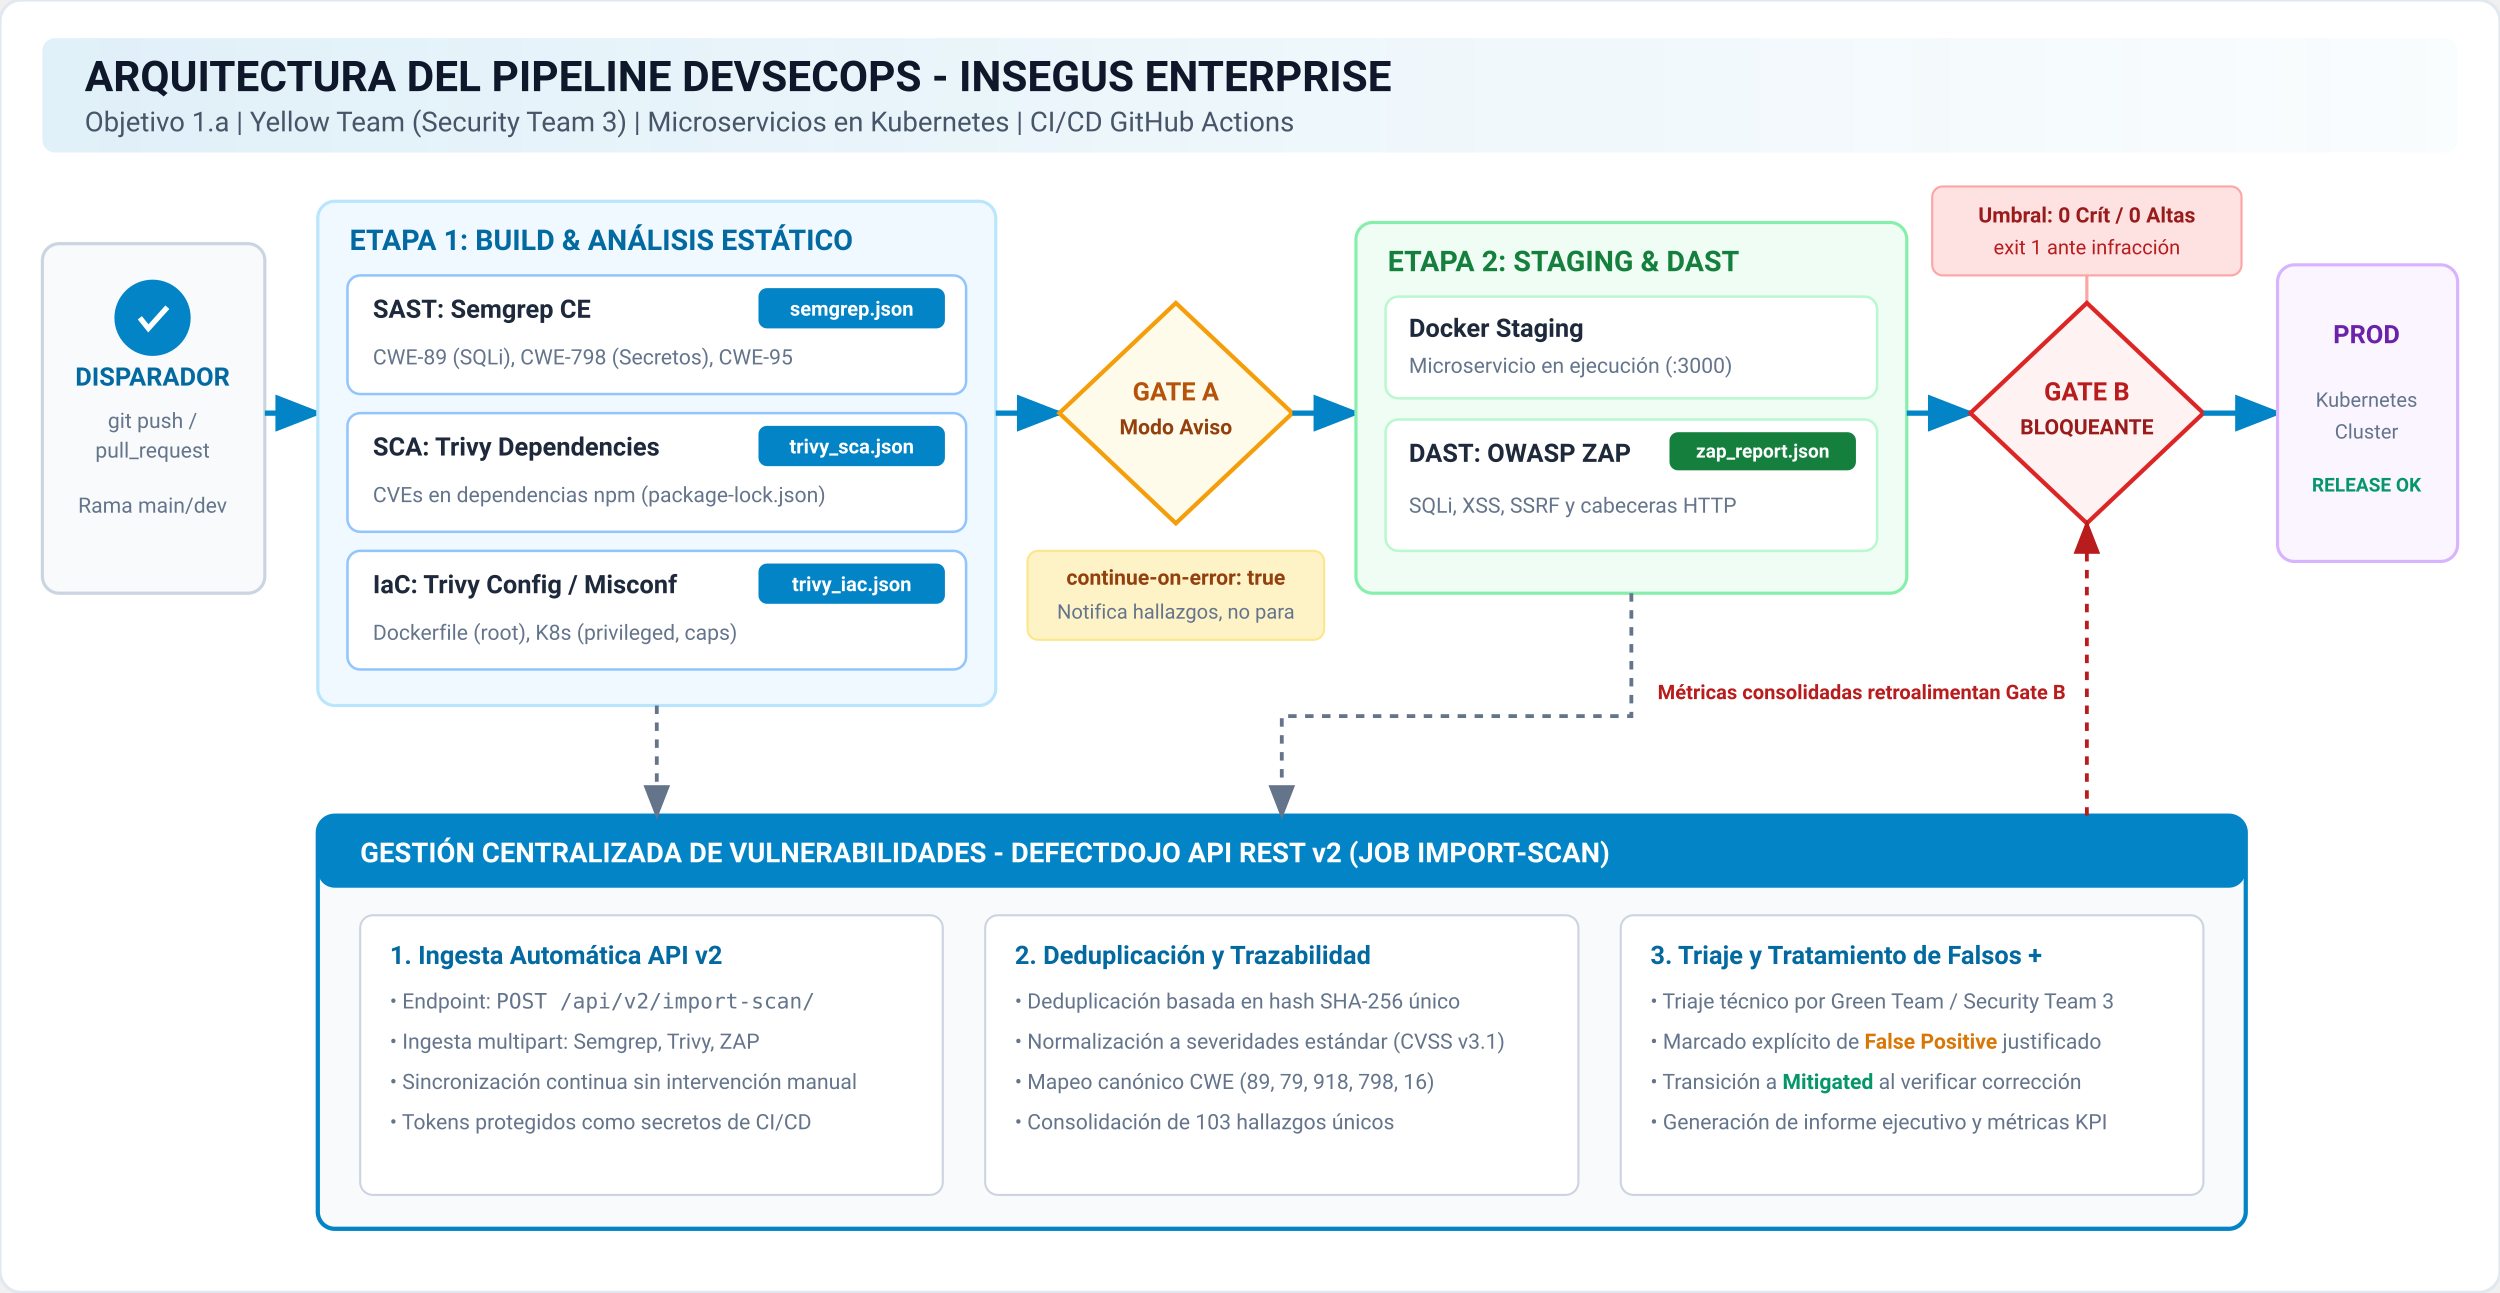
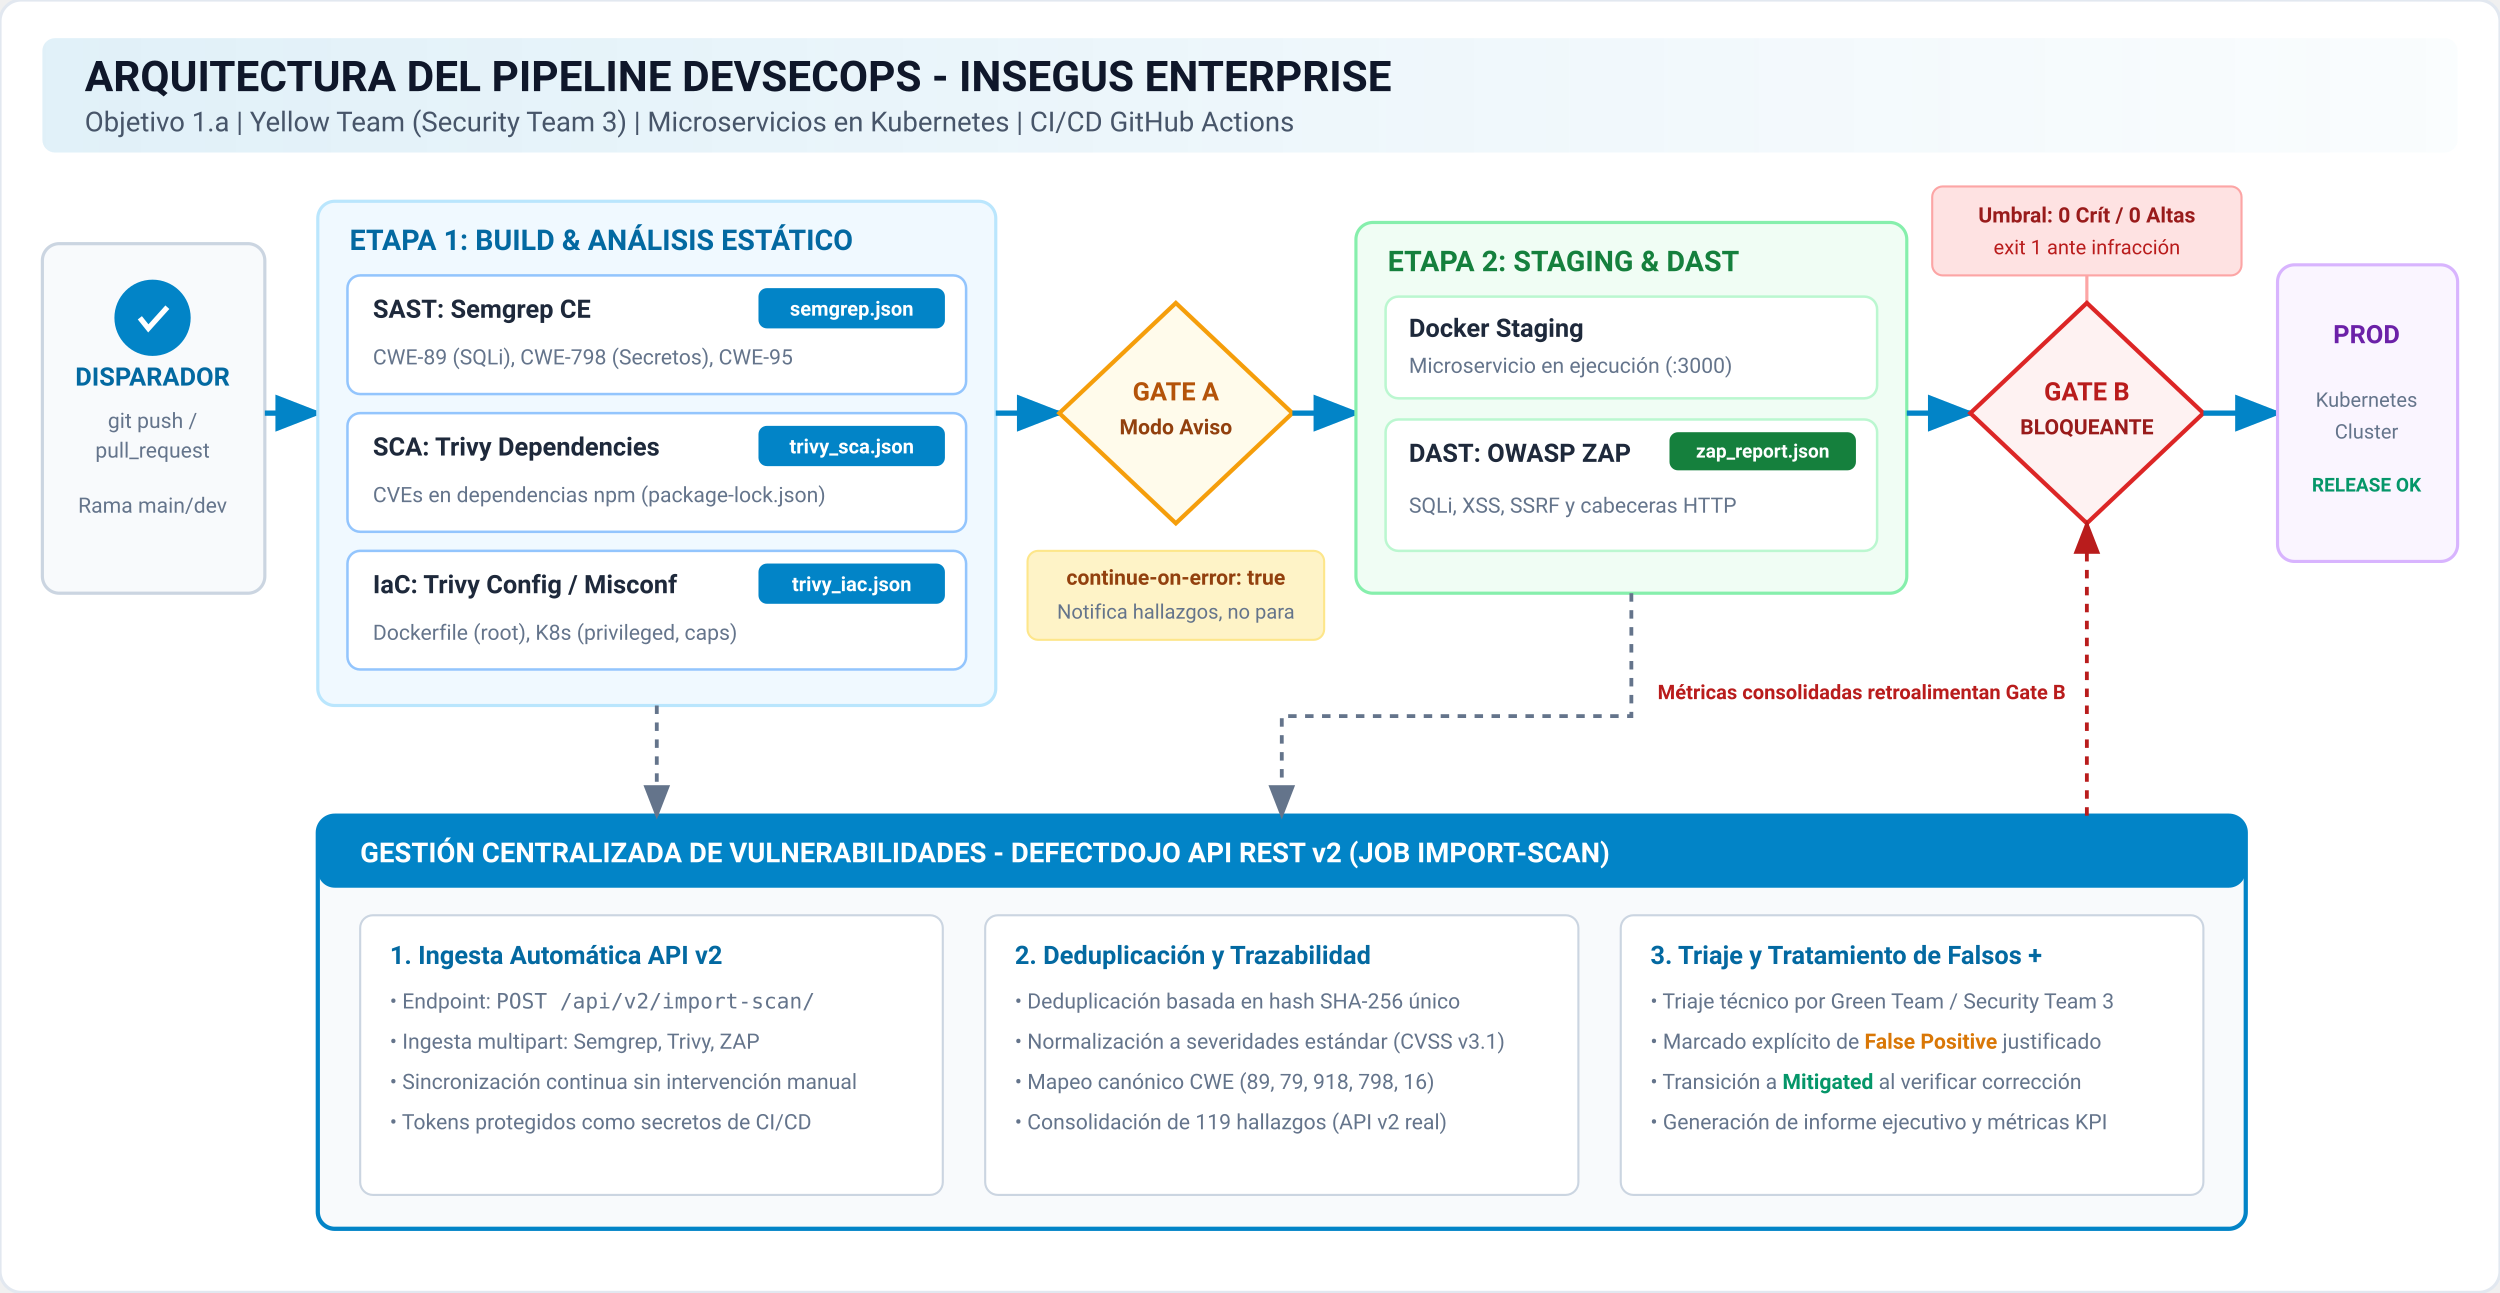
<svg xmlns="http://www.w3.org/2000/svg" viewBox="0 0 1180 610" width="100%" height="100%">
  <defs>
    <style>
      .title { font-family: -apple-system, BlinkMacSystemFont, 'Segoe UI', Roboto, sans-serif; font-size: 20px; font-weight: 700; fill: #0f172a; }
      .subtitle { font-family: -apple-system, BlinkMacSystemFont, 'Segoe UI', Roboto, sans-serif; font-size: 13px; fill: #475569; }
      .stage-title { font-family: -apple-system, BlinkMacSystemFont, 'Segoe UI', Roboto, sans-serif; font-size: 13.5px; font-weight: 700; fill: #0369a1; }
      .box-text { font-family: -apple-system, BlinkMacSystemFont, 'Segoe UI', Roboto, sans-serif; font-size: 12px; fill: #1e293b; }
      .box-desc { font-family: -apple-system, BlinkMacSystemFont, 'Segoe UI', Roboto, sans-serif; font-size: 10px; fill: #64748b; }
      .pill-text { font-family: -apple-system, BlinkMacSystemFont, 'Segoe UI', Roboto, sans-serif; font-size: 9.5px; font-weight: 600; fill: #ffffff; }
      .arrow { stroke: #0284c7; stroke-width: 2.5; fill: none; marker-end: url(#arrowhead); }
      .dash-arrow { stroke: #64748b; stroke-width: 1.8; stroke-dasharray: 4,4; fill: none; marker-end: url(#arrowhead-gray); }
      .dash-arrow-red { stroke: #b91c1c; stroke-width: 1.8; stroke-dasharray: 4,4; fill: none; marker-end: url(#arrowhead-red); }
    </style>
    <marker id="arrowhead" markerWidth="9" markerHeight="7" refX="8" refY="3.5" orient="auto">
      <polygon points="0 0, 9 3.5, 0 7" fill="#0284c7" />
    </marker>
    <marker id="arrowhead-gray" markerWidth="9" markerHeight="7" refX="8" refY="3.5" orient="auto">
      <polygon points="0 0, 9 3.5, 0 7" fill="#64748b" />
    </marker>
    <marker id="arrowhead-red" markerWidth="9" markerHeight="7" refX="8" refY="3.5" orient="auto">
      <polygon points="0 0, 9 3.5, 0 7" fill="#b91c1c" />
    </marker>
    <linearGradient id="headerGrad" x1="0%" y1="0%" x2="100%" y2="0%">
      <stop offset="0%" stop-color="#0284c7" stop-opacity="0.12" />
      <stop offset="100%" stop-color="#0284c7" stop-opacity="0.02" />
    </linearGradient>
  </defs>
  <rect width="1180" height="610" fill="#ffffff" rx="10" ry="10" stroke="#e2e8f0" stroke-width="1.5" />
  <rect x="20" y="18" width="1140" height="54" rx="6" ry="6" fill="url(#headerGrad)" />
  <text x="40" y="43" class="title">ARQUITECTURA DEL PIPELINE DEVSECOPS - INSEGUS ENTERPRISE</text>
  <text x="40" y="62" class="subtitle">Objetivo 1.a | Yellow Team (Security Team 3) | Microservicios en Kubernetes | CI/CD GitHub Actions</text>
  <rect x="20" y="115" width="105" height="165" rx="8" fill="#f8fafc" stroke="#cbd5e1" stroke-width="1.5" />
  <circle cx="72" cy="150" r="18" fill="#0284c7" />
  <path d="M66 150 L70 155 L79 145" stroke="#fff" stroke-width="2.5" fill="none" />
  <text x="72" y="182" text-anchor="middle" class="stage-title" style="font-size:12px;">DISPARADOR</text>
  <text x="72" y="202" text-anchor="middle" class="box-desc">git push /</text>
  <text x="72" y="216" text-anchor="middle" class="box-desc">pull_request</text>
  <text x="72" y="242" text-anchor="middle" class="box-desc">Rama main/dev</text>
  <path d="M 125 195 L 150 195" class="arrow" />
  <rect x="150" y="95" width="320" height="238" rx="8" fill="#f0f9ff" stroke="#bae6fd" stroke-width="1.5" />
  <text x="165" y="118" class="stage-title">ETAPA 1: BUILD &amp; ANÁLISIS ESTÁTICO</text>
  <rect x="164" y="130" width="292" height="56" rx="6" fill="#ffffff" stroke="#93c5fd" stroke-width="1.2" />
  <text x="176" y="150" class="box-text" font-weight="700">SAST: Semgrep CE</text>
  <rect x="358" y="136" width="88" height="19" rx="4" fill="#0284c7" />
  <text x="402" y="149" text-anchor="middle" class="pill-text">semgrep.json</text>
  <text x="176" y="172" class="box-desc">CWE-89 (SQLi), CWE-798 (Secretos), CWE-95</text>
  <rect x="164" y="195" width="292" height="56" rx="6" fill="#ffffff" stroke="#93c5fd" stroke-width="1.2" />
  <text x="176" y="215" class="box-text" font-weight="700">SCA: Trivy Dependencies</text>
  <rect x="358" y="201" width="88" height="19" rx="4" fill="#0284c7" />
  <text x="402" y="214" text-anchor="middle" class="pill-text">trivy_sca.json</text>
  <text x="176" y="237" class="box-desc">CVEs en dependencias npm (package-lock.json)</text>
  <rect x="164" y="260" width="292" height="56" rx="6" fill="#ffffff" stroke="#93c5fd" stroke-width="1.2" />
  <text x="176" y="280" class="box-text" font-weight="700">IaC: Trivy Config / Misconf</text>
  <rect x="358" y="266" width="88" height="19" rx="4" fill="#0284c7" />
  <text x="402" y="279" text-anchor="middle" class="pill-text">trivy_iac.json</text>
  <text x="176" y="302" class="box-desc">Dockerfile (root), K8s (privileged, caps)</text>
  <path d="M 470 195 L 500 195" class="arrow" />
  <polygon points="555,143 610,195 555,247 500,195" fill="#fffbeb" stroke="#f59e0b" stroke-width="2" />
  <text x="555" y="189" text-anchor="middle" class="stage-title" style="fill:#b45309; font-size:12px;">GATE A</text>
  <text x="555" y="205" text-anchor="middle" class="box-desc" style="fill:#92400e; font-weight:700;">Modo Aviso</text>
  <rect x="485" y="260" width="140" height="42" rx="5" fill="#fef3c7" stroke="#fde68a" stroke-width="1" />
  <text x="555" y="276" text-anchor="middle" class="box-desc" style="font-weight:600; fill:#92400e;">continue-on-error: true</text>
  <text x="555" y="292" text-anchor="middle" class="box-desc" style="font-size:9.5px;">Notifica hallazgos, no para</text>
  <path d="M 610 195 L 640 195" class="arrow" />
  <rect x="640" y="105" width="260" height="175" rx="8" fill="#f0fdf4" stroke="#86efac" stroke-width="1.5" />
  <text x="655" y="128" class="stage-title" style="fill:#15803d;">ETAPA 2: STAGING &amp; DAST</text>
  <rect x="654" y="140" width="232" height="48" rx="6" fill="#ffffff" stroke="#bbf7d0" stroke-width="1.2" />
  <text x="665" y="159" class="box-text" font-weight="700">Docker Staging</text>
  <text x="665" y="176" class="box-desc">Microservicio en ejecución (:3000)</text>
  <rect x="654" y="198" width="232" height="62" rx="6" fill="#ffffff" stroke="#bbf7d0" stroke-width="1.2" />
  <text x="665" y="218" class="box-text" font-weight="700">DAST: OWASP ZAP</text>
  <rect x="788" y="204" width="88" height="18" rx="4" fill="#15803d" />
  <text x="832" y="216" text-anchor="middle" class="pill-text" style="font-size:9px;">zap_report.json</text>
  <text x="665" y="242" class="box-desc">SQLi, XSS, SSRF y cabeceras HTTP</text>
  <path d="M 900 195 L 930 195" class="arrow" />
  <rect x="912" y="88" width="146" height="42" rx="5" fill="#fee2e2" stroke="#fca5a5" stroke-width="1" />
  <text x="985" y="105" text-anchor="middle" class="box-desc" style="font-weight:700; fill:#991b1b;">Umbral: 0 Crít / 0 Altas</text>
  <text x="985" y="120" text-anchor="middle" class="box-desc" style="font-size:9.5px; fill:#b91c1c;">exit 1 ante infracción</text>
  <line x1="985" y1="130" x2="985" y2="143" stroke="#fca5a5" stroke-width="1.5" />
  <polygon points="985,143 1040,195 985,247 930,195" fill="#fef2f2" stroke="#dc2626" stroke-width="2" />
  <text x="985" y="189" text-anchor="middle" class="stage-title" style="fill:#b91c1c; font-size:12px;">GATE B</text>
  <text x="985" y="205" text-anchor="middle" class="box-desc" style="fill:#991b1b; font-weight:700;">BLOQUEANTE</text>
  <path d="M 1040 195 L 1075 195" class="arrow" />
  <rect x="1075" y="125" width="85" height="140" rx="8" fill="#faf5ff" stroke="#d8b4fe" stroke-width="1.5" />
  <text x="1117" y="162" text-anchor="middle" class="stage-title" style="font-size:12px; fill:#6b21a8;">PROD</text>
  <text x="1117" y="192" text-anchor="middle" class="box-desc" style="font-size:9.5px;">Kubernetes</text>
  <text x="1117" y="207" text-anchor="middle" class="box-desc" style="font-size:9.5px;">Cluster</text>
  <text x="1117" y="232" text-anchor="middle" class="box-desc" style="font-size:9px; font-weight:700; fill:#059669;">RELEASE OK</text>
  <rect x="150" y="385" width="910" height="195" rx="8" fill="#f8fafc" stroke="#0284c7" stroke-width="2" />
  <rect x="150" y="385" width="910" height="34" rx="8" fill="#0284c7" />
  <text x="170" y="407" font-family="-apple-system, BlinkMacSystemFont, 'Segoe UI', Roboto, sans-serif" font-size="13px" font-weight="700" fill="#ffffff">GESTIÓN CENTRALIZADA DE VULNERABILIDADES - DEFECTDOJO API REST v2 (JOB IMPORT-SCAN)</text>
  <path d="M 310 333 L 310 385" class="dash-arrow" />
  <path d="M 770 280 L 770 338 L 605 338 L 605 385" class="dash-arrow" />
  <rect x="170" y="432" width="275" height="132" rx="6" fill="#ffffff" stroke="#cbd5e1" stroke-width="1" />
  <text x="184" y="455" class="stage-title" style="font-size:12px;">1. Ingesta Automática API v2</text>
  <text x="184" y="476" class="box-desc">• Endpoint: <tspan font-family="monospace">POST /api/v2/import-scan/</tspan>
  </text>
  <text x="184" y="495" class="box-desc">• Ingesta multipart: Semgrep, Trivy, ZAP</text>
  <text x="184" y="514" class="box-desc">• Sincronización continua sin intervención manual</text>
  <text x="184" y="533" class="box-desc">• Tokens protegidos como secretos de CI/CD</text>
  <rect x="465" y="432" width="280" height="132" rx="6" fill="#ffffff" stroke="#cbd5e1" stroke-width="1" />
  <text x="479" y="455" class="stage-title" style="font-size:12px;">2. Deduplicación y Trazabilidad</text>
  <text x="479" y="476" class="box-desc">• Deduplicación basada en hash SHA-256 único</text>
  <text x="479" y="495" class="box-desc">• Normalización a severidades estándar (CVSS v3.1)</text>
  <text x="479" y="514" class="box-desc">• Mapeo canónico CWE (89, 79, 918, 798, 16)</text>
-   <text x="479" y="533" class="box-desc">• Consolidación de 103 hallazgos únicos</text>
+   <text x="479" y="533" class="box-desc">• Consolidación de 119 hallazgos (API v2 real)</text>
  <rect x="765" y="432" width="275" height="132" rx="6" fill="#ffffff" stroke="#cbd5e1" stroke-width="1" />
  <text x="779" y="455" class="stage-title" style="font-size:12px;">3. Triaje y Tratamiento de Falsos +</text>
  <text x="779" y="476" class="box-desc">• Triaje técnico por Green Team / Security Team 3</text>
  <text x="779" y="495" class="box-desc">• Marcado explícito de <tspan font-weight="700" fill="#d97706">False Positive</tspan> justificado</text>
  <text x="779" y="514" class="box-desc">• Transición a <tspan font-weight="700" fill="#059669">Mitigated</tspan> al verificar corrección</text>
  <text x="779" y="533" class="box-desc">• Generación de informe ejecutivo y métricas KPI</text>
  <path d="M 985 385 L 985 247" class="dash-arrow-red" />
  <text x="975" y="330" text-anchor="end" class="box-desc" style="fill:#b91c1c; font-weight:700; font-size:9.5px;">Métricas consolidadas retroalimentan Gate B</text>
</svg>
